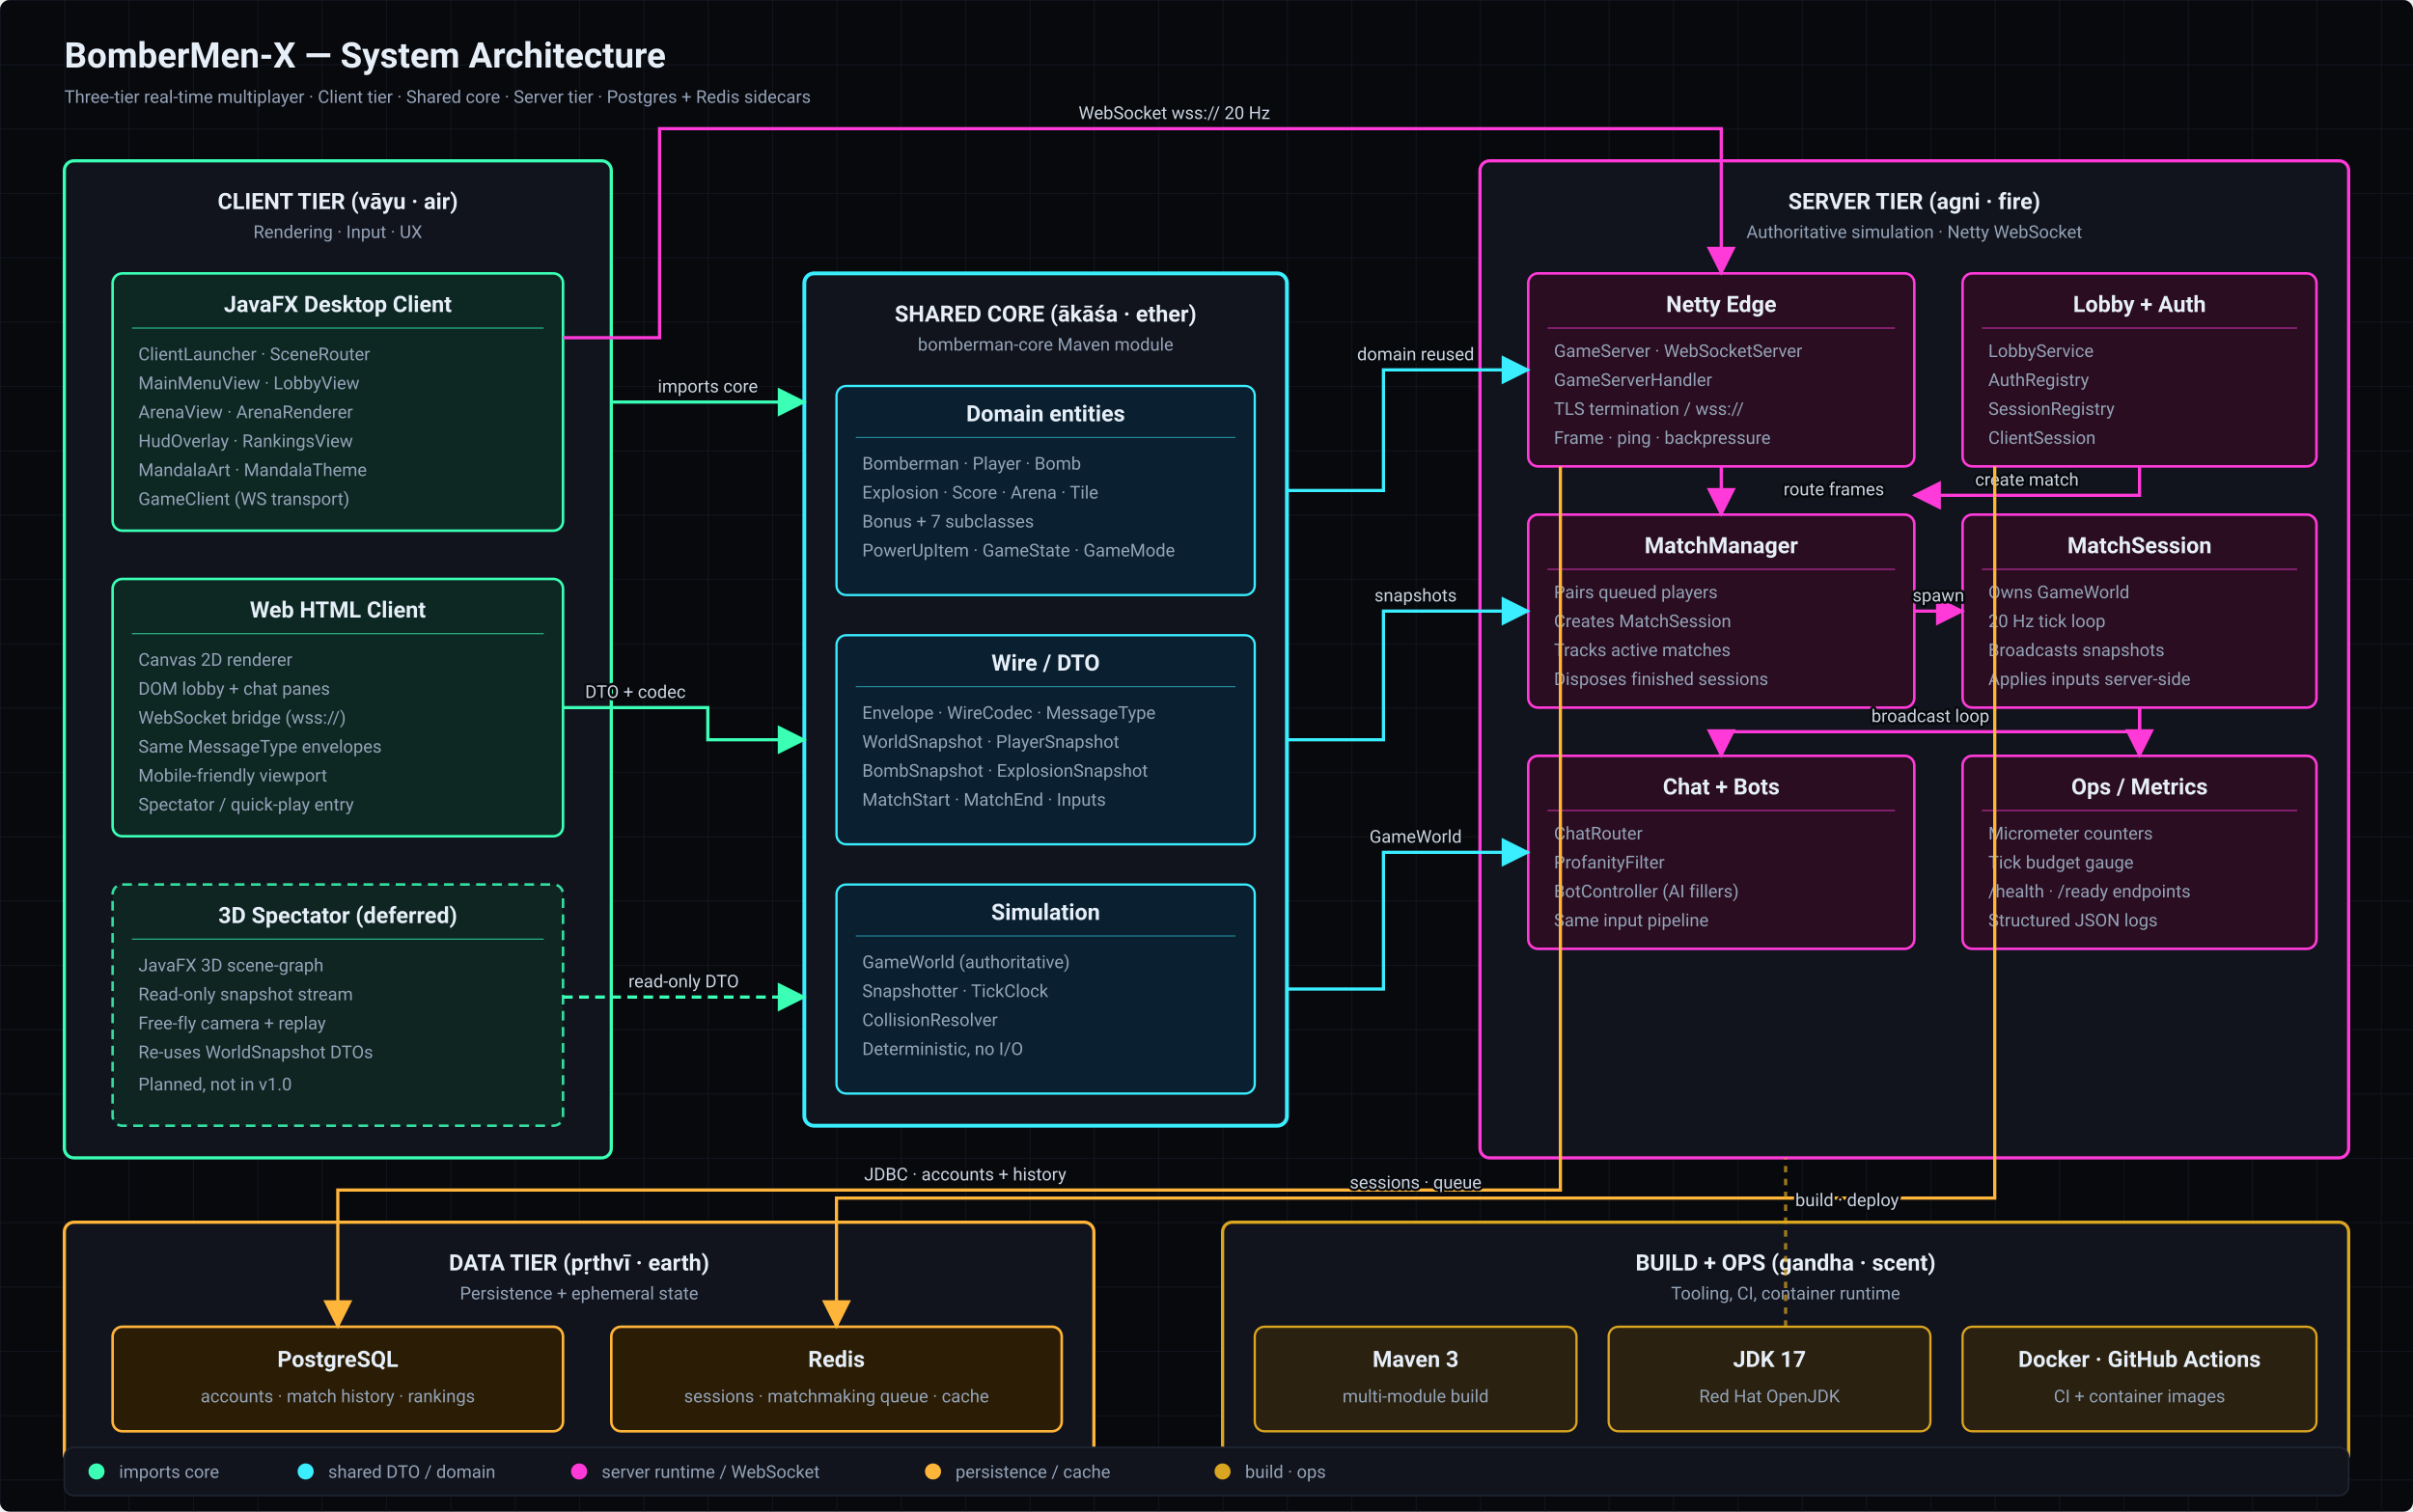
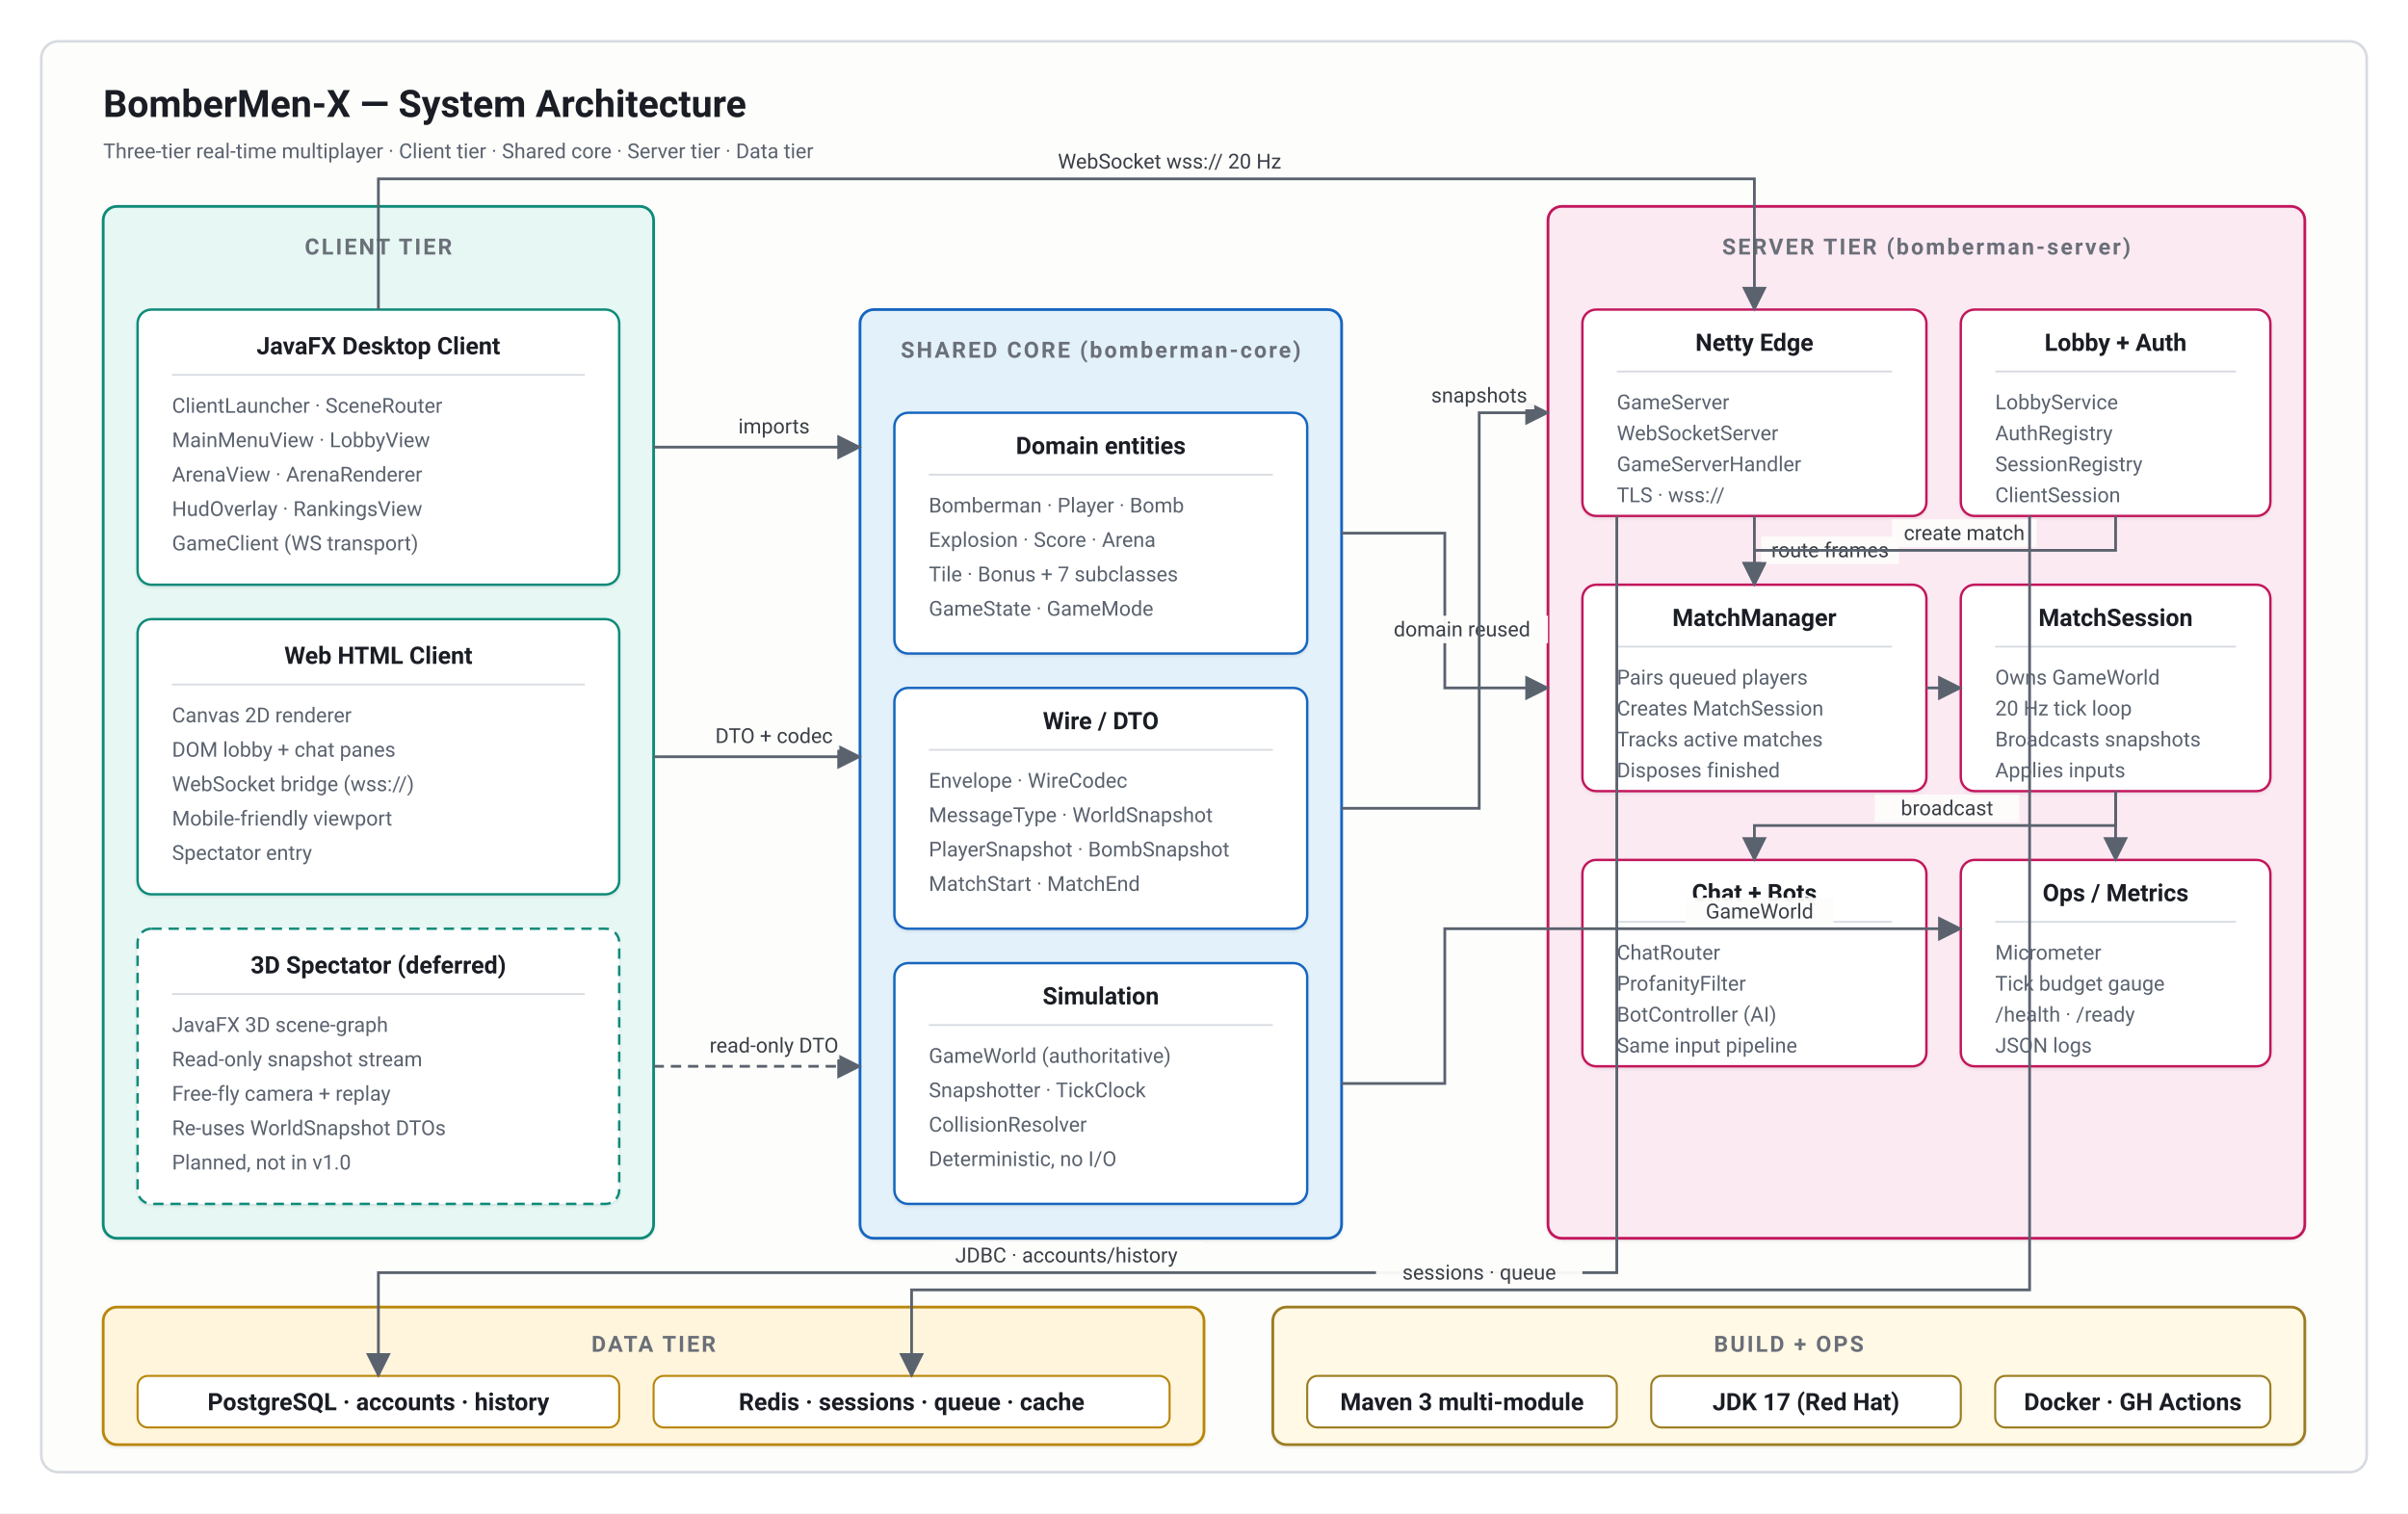
- <svg xmlns="http://www.w3.org/2000/svg" viewBox="0 0 1500 940" preserveAspectRatio="xMidYMid meet" role="img" aria-labelledby="title desc">
+ <svg xmlns="http://www.w3.org/2000/svg" viewBox="0 0 1400 880" preserveAspectRatio="xMidYMid meet" role="img" aria-labelledby="title desc">
  <style>
-     rect { rx: 6; ry: 6; }
-     text { font-family: -apple-system, "Segoe UI", Roboto, sans-serif; fill: #e8eef8; }
-     .ttl { font-weight: 700; font-size: 14px; }
-     .sub { font-size: 12px; fill: #9aa6b8; }
-     .edge { font-size: 11px; fill: #c5cbd6; }
+     text { font-family: -apple-system, "Segoe UI", Roboto, sans-serif; fill: #1a1d24; }
+     .title { font-weight: 700; font-size: 22px; fill: #1a1d24; }
+     .ttl { font-weight: 700; font-size: 14px; fill: #1a1d24; }
+     .sub { font-size: 12px; fill: #5a626e; }
+     .edge { font-size: 12px; fill: #3a3f47; }
+     .grp { font-weight: 700; font-size: 13px; letter-spacing: 1.2px; fill: #6a6f78; }
+     .conn { fill: none; stroke: #5a626e; stroke-width: 1.6; }
  </style>
  <defs>
-     <pattern id="grid" width="40" height="40" patternUnits="userSpaceOnUse">
-       <path d="M 40 0 L 0 0 0 40" fill="none" stroke="#1f2533" stroke-width="0.5" />
-     </pattern>
-     <marker id="arrCyan" viewBox="0 0 12 12" refX="11" refY="6" markerWidth="9" markerHeight="9" orient="auto-start-reverse">
-       <path d="M0,0 L12,6 L0,12 z" fill="#3aedff" />
+     <marker id="arr" viewBox="0 0 12 12" refX="11" refY="6" markerWidth="9" markerHeight="9" orient="auto-start-reverse">
+       <path d="M0,0 L12,6 L0,12 z" fill="#5a626e" />
    </marker>
-     <marker id="arrPink" viewBox="0 0 12 12" refX="11" refY="6" markerWidth="9" markerHeight="9" orient="auto-start-reverse">
-       <path d="M0,0 L12,6 L0,12 z" fill="#ff3ad9" />
-     </marker>
-     <marker id="arrAmber" viewBox="0 0 12 12" refX="11" refY="6" markerWidth="9" markerHeight="9" orient="auto-start-reverse">
-       <path d="M0,0 L12,6 L0,12 z" fill="#ffb53a" />
-     </marker>
-     <marker id="arrGreen" viewBox="0 0 12 12" refX="11" refY="6" markerWidth="9" markerHeight="9" orient="auto-start-reverse">
-       <path d="M0,0 L12,6 L0,12 z" fill="#3affb5" />
-     </marker>
+     <filter id="sh" x="-5%" y="-5%" width="110%" height="115%">
+       <feDropShadow stdDeviation="1" dx="0" dy="1" flood-color="#000" flood-opacity="0.08" />
+     </filter>
  </defs>
-   <style>
-     text { fill: #e6eef8; font-family: -apple-system, "Segoe UI", Roboto, sans-serif; }
-     .title { font-weight: 700; font-size: 22px; }
-     .ttl { font-weight: 700; font-size: 14px; }
-     .sub { font-size: 11px; fill: #94a3b8; }
-     .edge { font-size: 11px; fill: #cbd5e1; paint-order: stroke; stroke: #08090d; stroke-width: 3px; stroke-linejoin: round; }
-     .conn { fill: none; stroke-width: 2; }
-   </style>
-   <rect x="0" y="0" width="1500" height="940" fill="#08090d" />
-   <rect x="0" y="0" width="1500" height="940" fill="url(#grid)" />
-   <text x="40" y="42" class="title" fill="#daa520">BomberMen-X — System Architecture</text>
-   <text x="40" y="64" class="sub">Three-tier real-time multiplayer · Client tier · Shared core · Server tier · Postgres + Redis sidecars</text>
-   <rect x="40" y="100" width="340" height="620" rx="14" fill="#11141c" stroke="#3affb5" stroke-width="2" />
-   <text x="210" y="130" text-anchor="middle" class="ttl" fill="#3affb5">CLIENT TIER  (vāyu · air)</text>
-   <text x="210" y="148" text-anchor="middle" class="sub">Rendering · Input · UX</text>
-   <rect x="70" y="170" width="280" height="160" rx="10" fill="#0d2823" stroke="#3affb5" stroke-width="1.6" />
-   <text x="210" y="194" text-anchor="middle" class="ttl" fill="#3affb5">JavaFX Desktop Client</text>
-   <line x1="82" y1="204" x2="338" y2="204" stroke="#3affb5" stroke-width="0.8" opacity="0.6" />
-   <text x="86" y="224" class="sub">ClientLauncher · SceneRouter</text>
-   <text x="86" y="242" class="sub">MainMenuView · LobbyView</text>
-   <text x="86" y="260" class="sub">ArenaView · ArenaRenderer</text>
-   <text x="86" y="278" class="sub">HudOverlay · RankingsView</text>
-   <text x="86" y="296" class="sub">MandalaArt · MandalaTheme</text>
-   <text x="86" y="314" class="sub">GameClient (WS transport)</text>
-   <rect x="70" y="360" width="280" height="160" rx="10" fill="#0d2823" stroke="#3affb5" stroke-width="1.6" />
-   <text x="210" y="384" text-anchor="middle" class="ttl" fill="#3affb5">Web HTML Client</text>
-   <line x1="82" y1="394" x2="338" y2="394" stroke="#3affb5" stroke-width="0.8" opacity="0.6" />
-   <text x="86" y="414" class="sub">Canvas 2D renderer</text>
-   <text x="86" y="432" class="sub">DOM lobby + chat panes</text>
-   <text x="86" y="450" class="sub">WebSocket bridge (wss://)</text>
-   <text x="86" y="468" class="sub">Same MessageType envelopes</text>
-   <text x="86" y="486" class="sub">Mobile-friendly viewport</text>
-   <text x="86" y="504" class="sub">Spectator / quick-play entry</text>
-   <rect x="70" y="550" width="280" height="150" rx="10" fill="#0d2823" stroke="#3affb5" stroke-width="1.6" stroke-dasharray="6 4" opacity="0.85" />
-   <text x="210" y="574" text-anchor="middle" class="ttl" fill="#3affb5">3D Spectator (deferred)</text>
-   <line x1="82" y1="584" x2="338" y2="584" stroke="#3affb5" stroke-width="0.8" opacity="0.6" />
-   <text x="86" y="604" class="sub">JavaFX 3D scene-graph</text>
-   <text x="86" y="622" class="sub">Read-only snapshot stream</text>
-   <text x="86" y="640" class="sub">Free-fly camera + replay</text>
-   <text x="86" y="658" class="sub">Re-uses WorldSnapshot DTOs</text>
-   <text x="86" y="678" class="sub" fill="#daa520">Planned, not in v1.0</text>
-   <rect x="500" y="170" width="300" height="530" rx="14" fill="#11141c" stroke="#3aedff" stroke-width="2.4" />
-   <text x="650" y="200" text-anchor="middle" class="ttl" fill="#3aedff">SHARED CORE  (ākāśa · ether)</text>
-   <text x="650" y="218" text-anchor="middle" class="sub">bomberman-core Maven module</text>
-   <rect x="520" y="240" width="260" height="130" rx="10" fill="#0a2030" stroke="#3aedff" stroke-width="1.4" />
-   <text x="650" y="262" text-anchor="middle" class="ttl" fill="#3aedff">Domain entities</text>
-   <line x1="532" y1="272" x2="768" y2="272" stroke="#3aedff" stroke-width="0.6" opacity="0.6" />
-   <text x="536" y="292" class="sub">Bomberman · Player · Bomb</text>
-   <text x="536" y="310" class="sub">Explosion · Score · Arena · Tile</text>
-   <text x="536" y="328" class="sub">Bonus + 7 subclasses</text>
-   <text x="536" y="346" class="sub">PowerUpItem · GameState · GameMode</text>
-   <rect x="520" y="395" width="260" height="130" rx="10" fill="#0a2030" stroke="#3aedff" stroke-width="1.4" />
-   <text x="650" y="417" text-anchor="middle" class="ttl" fill="#3aedff">Wire / DTO</text>
-   <line x1="532" y1="427" x2="768" y2="427" stroke="#3aedff" stroke-width="0.6" opacity="0.6" />
-   <text x="536" y="447" class="sub">Envelope · WireCodec · MessageType</text>
-   <text x="536" y="465" class="sub">WorldSnapshot · PlayerSnapshot</text>
-   <text x="536" y="483" class="sub">BombSnapshot · ExplosionSnapshot</text>
-   <text x="536" y="501" class="sub">MatchStart · MatchEnd · Inputs</text>
-   <rect x="520" y="550" width="260" height="130" rx="10" fill="#0a2030" stroke="#3aedff" stroke-width="1.4" />
-   <text x="650" y="572" text-anchor="middle" class="ttl" fill="#3aedff">Simulation</text>
-   <line x1="532" y1="582" x2="768" y2="582" stroke="#3aedff" stroke-width="0.6" opacity="0.6" />
-   <text x="536" y="602" class="sub">GameWorld (authoritative)</text>
-   <text x="536" y="620" class="sub">Snapshotter · TickClock</text>
-   <text x="536" y="638" class="sub">CollisionResolver</text>
-   <text x="536" y="656" class="sub">Deterministic, no I/O</text>
-   <rect x="920" y="100" width="540" height="620" rx="14" fill="#11141c" stroke="#ff3ad9" stroke-width="2" />
-   <text x="1190" y="130" text-anchor="middle" class="ttl" fill="#ff3ad9">SERVER TIER  (agni · fire)</text>
-   <text x="1190" y="148" text-anchor="middle" class="sub">Authoritative simulation · Netty WebSocket</text>
-   <rect x="950" y="170" width="240" height="120" rx="10" fill="#2a0d20" stroke="#ff3ad9" stroke-width="1.6" />
-   <text x="1070" y="194" text-anchor="middle" class="ttl" fill="#ff3ad9">Netty Edge</text>
-   <line x1="962" y1="204" x2="1178" y2="204" stroke="#ff3ad9" stroke-width="0.8" opacity="0.6" />
-   <text x="966" y="222" class="sub">GameServer · WebSocketServer</text>
-   <text x="966" y="240" class="sub">GameServerHandler</text>
-   <text x="966" y="258" class="sub">TLS termination / wss://</text>
-   <text x="966" y="276" class="sub">Frame · ping · backpressure</text>
-   <rect x="1220" y="170" width="220" height="120" rx="10" fill="#2a0d20" stroke="#ff3ad9" stroke-width="1.6" />
-   <text x="1330" y="194" text-anchor="middle" class="ttl" fill="#ff3ad9">Lobby + Auth</text>
-   <line x1="1232" y1="204" x2="1428" y2="204" stroke="#ff3ad9" stroke-width="0.8" opacity="0.6" />
-   <text x="1236" y="222" class="sub">LobbyService</text>
-   <text x="1236" y="240" class="sub">AuthRegistry</text>
-   <text x="1236" y="258" class="sub">SessionRegistry</text>
-   <text x="1236" y="276" class="sub">ClientSession</text>
-   <rect x="950" y="320" width="240" height="120" rx="10" fill="#2a0d20" stroke="#ff3ad9" stroke-width="1.6" />
-   <text x="1070" y="344" text-anchor="middle" class="ttl" fill="#ff3ad9">MatchManager</text>
-   <line x1="962" y1="354" x2="1178" y2="354" stroke="#ff3ad9" stroke-width="0.8" opacity="0.6" />
-   <text x="966" y="372" class="sub">Pairs queued players</text>
-   <text x="966" y="390" class="sub">Creates MatchSession</text>
-   <text x="966" y="408" class="sub">Tracks active matches</text>
-   <text x="966" y="426" class="sub">Disposes finished sessions</text>
-   <rect x="1220" y="320" width="220" height="120" rx="10" fill="#2a0d20" stroke="#ff3ad9" stroke-width="1.6" />
-   <text x="1330" y="344" text-anchor="middle" class="ttl" fill="#ff3ad9">MatchSession</text>
-   <line x1="1232" y1="354" x2="1428" y2="354" stroke="#ff3ad9" stroke-width="0.8" opacity="0.6" />
-   <text x="1236" y="372" class="sub">Owns GameWorld</text>
-   <text x="1236" y="390" class="sub">20 Hz tick loop</text>
-   <text x="1236" y="408" class="sub">Broadcasts snapshots</text>
-   <text x="1236" y="426" class="sub">Applies inputs server-side</text>
-   <rect x="950" y="470" width="240" height="120" rx="10" fill="#2a0d20" stroke="#ff3ad9" stroke-width="1.6" />
-   <text x="1070" y="494" text-anchor="middle" class="ttl" fill="#ff3ad9">Chat + Bots</text>
-   <line x1="962" y1="504" x2="1178" y2="504" stroke="#ff3ad9" stroke-width="0.8" opacity="0.6" />
-   <text x="966" y="522" class="sub">ChatRouter</text>
-   <text x="966" y="540" class="sub">ProfanityFilter</text>
-   <text x="966" y="558" class="sub">BotController (AI fillers)</text>
-   <text x="966" y="576" class="sub">Same input pipeline</text>
-   <rect x="1220" y="470" width="220" height="120" rx="10" fill="#2a0d20" stroke="#ff3ad9" stroke-width="1.6" />
-   <text x="1330" y="494" text-anchor="middle" class="ttl" fill="#ff3ad9">Ops / Metrics</text>
-   <line x1="1232" y1="504" x2="1428" y2="504" stroke="#ff3ad9" stroke-width="0.8" opacity="0.6" />
-   <text x="1236" y="522" class="sub">Micrometer counters</text>
-   <text x="1236" y="540" class="sub">Tick budget gauge</text>
-   <text x="1236" y="558" class="sub">/health · /ready endpoints</text>
-   <text x="1236" y="576" class="sub">Structured JSON logs</text>
-   <rect x="40" y="760" width="640" height="150" rx="14" fill="#11141c" stroke="#ffb53a" stroke-width="2" />
-   <text x="360" y="790" text-anchor="middle" class="ttl" fill="#ffb53a">DATA TIER  (pṛthvī · earth)</text>
-   <text x="360" y="808" text-anchor="middle" class="sub">Persistence + ephemeral state</text>
-   <rect x="70" y="825" width="280" height="65" rx="10" fill="#2b1d05" stroke="#ffb53a" stroke-width="1.6" />
-   <text x="210" y="850" text-anchor="middle" class="ttl" fill="#ffb53a">PostgreSQL</text>
-   <text x="210" y="872" text-anchor="middle" class="sub">accounts · match history · rankings</text>
-   <rect x="380" y="825" width="280" height="65" rx="10" fill="#2b1d05" stroke="#ffb53a" stroke-width="1.6" />
-   <text x="520" y="850" text-anchor="middle" class="ttl" fill="#ffb53a">Redis</text>
-   <text x="520" y="872" text-anchor="middle" class="sub">sessions · matchmaking queue · cache</text>
-   <rect x="760" y="760" width="700" height="150" rx="14" fill="#11141c" stroke="#daa520" stroke-width="2" />
-   <text x="1110" y="790" text-anchor="middle" class="ttl" fill="#daa520">BUILD + OPS  (gandha · scent)</text>
-   <text x="1110" y="808" text-anchor="middle" class="sub">Tooling, CI, container runtime</text>
-   <rect x="780" y="825" width="200" height="65" rx="10" fill="#2a2110" stroke="#daa520" stroke-width="1.4" />
-   <text x="880" y="850" text-anchor="middle" class="ttl" fill="#daa520">Maven 3</text>
-   <text x="880" y="872" text-anchor="middle" class="sub">multi-module build</text>
-   <rect x="1000" y="825" width="200" height="65" rx="10" fill="#2a2110" stroke="#daa520" stroke-width="1.4" />
-   <text x="1100" y="850" text-anchor="middle" class="ttl" fill="#daa520">JDK 17</text>
-   <text x="1100" y="872" text-anchor="middle" class="sub">Red Hat OpenJDK</text>
-   <rect x="1220" y="825" width="220" height="65" rx="10" fill="#2a2110" stroke="#daa520" stroke-width="1.4" />
-   <text x="1330" y="850" text-anchor="middle" class="ttl" fill="#daa520">Docker · GitHub Actions</text>
-   <text x="1330" y="872" text-anchor="middle" class="sub">CI + container images</text>
-   <path class="conn" d="M 380,250 H 500" stroke="#3affb5" marker-end="url(#arrGreen)" />
-   <text x="440" y="244" text-anchor="middle" class="edge">imports core</text>
-   <path class="conn" d="M 350,440 H 440 V 460 H 500" stroke="#3affb5" marker-end="url(#arrGreen)" />
-   <text x="395" y="434" text-anchor="middle" class="edge">DTO + codec</text>
-   <path class="conn" d="M 350,620 H 500" stroke="#3affb5" marker-end="url(#arrGreen)" stroke-dasharray="6 4" />
-   <text x="425" y="614" text-anchor="middle" class="edge">read-only DTO</text>
-   <path class="conn" d="M 800,305 H 860 V 230 H 950" stroke="#3aedff" marker-end="url(#arrCyan)" />
-   <text x="880" y="224" text-anchor="middle" class="edge">domain reused</text>
-   <path class="conn" d="M 800,460 H 860 V 380 H 950" stroke="#3aedff" marker-end="url(#arrCyan)" />
-   <text x="880" y="374" text-anchor="middle" class="edge">snapshots</text>
-   <path class="conn" d="M 800,615 H 860 V 530 H 950" stroke="#3aedff" marker-end="url(#arrCyan)" />
-   <text x="880" y="524" text-anchor="middle" class="edge">GameWorld</text>
-   <path class="conn" d="M 1070,290 V 320" stroke="#ff3ad9" marker-end="url(#arrPink)" />
-   <text x="1140" y="308" text-anchor="middle" class="edge">route frames</text>
-   <path class="conn" d="M 1330,290 V 308 H 1190" stroke="#ff3ad9" marker-end="url(#arrPink)" />
-   <text x="1260" y="302" text-anchor="middle" class="edge">create match</text>
-   <path class="conn" d="M 1190,380 H 1220" stroke="#ff3ad9" marker-end="url(#arrPink)" />
-   <text x="1205" y="374" text-anchor="middle" class="edge">spawn</text>
-   <path class="conn" d="M 1330,440 V 455 H 1070 V 470" stroke="#ff3ad9" marker-end="url(#arrPink)" />
-   <text x="1200" y="449" text-anchor="middle" class="edge">broadcast loop</text>
-   <path class="conn" d="M 1330,440 V 470" stroke="#ff3ad9" marker-end="url(#arrPink)" />
-   <path class="conn" d="M 970,290 V 740 H 210 V 825" stroke="#ffb53a" marker-end="url(#arrAmber)" />
-   <text x="600" y="734" text-anchor="middle" class="edge">JDBC · accounts + history</text>
-   <path class="conn" d="M 1240,290 V 745 H 520 V 825" stroke="#ffb53a" marker-end="url(#arrAmber)" />
-   <text x="880" y="739" text-anchor="middle" class="edge">sessions · queue</text>
-   <path class="conn" d="M 1110,825 V 720" stroke="#daa520" stroke-dasharray="4 4" opacity="0.7" />
-   <text x="1116" y="750" class="edge">build · deploy</text>
-   <path class="conn" d="M 350,210 H 410 V 80 H 1070 V 170" stroke="#ff3ad9" marker-end="url(#arrPink)" />
-   <text x="730" y="74" text-anchor="middle" class="edge">WebSocket  wss://  20 Hz</text>
-   <rect x="40" y="900" width="1420" height="30" rx="6" fill="#11141c" stroke="#1f2533" stroke-width="1" />
-   <circle cx="60" cy="915" r="5" fill="#3affb5" />
-   <text x="74" y="919" class="sub">imports core</text>
-   <circle cx="190" cy="915" r="5" fill="#3aedff" />
-   <text x="204" y="919" class="sub">shared DTO / domain</text>
-   <circle cx="360" cy="915" r="5" fill="#ff3ad9" />
-   <text x="374" y="919" class="sub">server runtime / WebSocket</text>
-   <circle cx="580" cy="915" r="5" fill="#ffb53a" />
-   <text x="594" y="919" class="sub">persistence / cache</text>
-   <circle cx="760" cy="915" r="5" fill="#daa520" />
-   <text x="774" y="919" class="sub">build · ops</text>
+   <rect x="0" y="0" width="1400" height="880" fill="#ffffff" />
+   <rect x="24" y="24" width="1352" height="832" rx="10" fill="#fdfdfb" stroke="#d6dae0" stroke-width="1.5" />
+   <text x="60" y="68" class="title">BomberMen-X — System Architecture</text>
+   <text x="60" y="92" class="sub">Three-tier real-time multiplayer · Client tier · Shared core · Server tier · Data tier</text>
+   <rect x="60" y="120" width="320" height="600" rx="8" fill="#e6f7f4" stroke="#0b8a78" stroke-width="1.6" filter="url(#sh)" />
+   <text x="220" y="148" text-anchor="middle" class="grp">CLIENT TIER</text>
+   <rect x="80" y="180" width="280" height="160" rx="8" fill="#ffffff" stroke="#0b8a78" stroke-width="1.4" filter="url(#sh)" />
+   <text x="220" y="206" text-anchor="middle" class="ttl">JavaFX Desktop Client</text>
+   <line x1="100" y1="218" x2="340" y2="218" stroke="#d6dae0" stroke-width="1" />
+   <text x="100" y="240" class="sub">ClientLauncher · SceneRouter</text>
+   <text x="100" y="260" class="sub">MainMenuView · LobbyView</text>
+   <text x="100" y="280" class="sub">ArenaView · ArenaRenderer</text>
+   <text x="100" y="300" class="sub">HudOverlay · RankingsView</text>
+   <text x="100" y="320" class="sub">GameClient (WS transport)</text>
+   <rect x="80" y="360" width="280" height="160" rx="8" fill="#ffffff" stroke="#0b8a78" stroke-width="1.4" filter="url(#sh)" />
+   <text x="220" y="386" text-anchor="middle" class="ttl">Web HTML Client</text>
+   <line x1="100" y1="398" x2="340" y2="398" stroke="#d6dae0" stroke-width="1" />
+   <text x="100" y="420" class="sub">Canvas 2D renderer</text>
+   <text x="100" y="440" class="sub">DOM lobby + chat panes</text>
+   <text x="100" y="460" class="sub">WebSocket bridge (wss://)</text>
+   <text x="100" y="480" class="sub">Mobile-friendly viewport</text>
+   <text x="100" y="500" class="sub">Spectator entry</text>
+   <rect x="80" y="540" width="280" height="160" rx="8" fill="#ffffff" stroke="#0b8a78" stroke-width="1.4" stroke-dasharray="6 4" filter="url(#sh)" />
+   <text x="220" y="566" text-anchor="middle" class="ttl">3D Spectator (deferred)</text>
+   <line x1="100" y1="578" x2="340" y2="578" stroke="#d6dae0" stroke-width="1" />
+   <text x="100" y="600" class="sub">JavaFX 3D scene-graph</text>
+   <text x="100" y="620" class="sub">Read-only snapshot stream</text>
+   <text x="100" y="640" class="sub">Free-fly camera + replay</text>
+   <text x="100" y="660" class="sub">Re-uses WorldSnapshot DTOs</text>
+   <text x="100" y="680" class="sub">Planned, not in v1.0</text>
+   <rect x="500" y="180" width="280" height="540" rx="8" fill="#e3f1fa" stroke="#1565c0" stroke-width="1.6" filter="url(#sh)" />
+   <text x="640" y="208" text-anchor="middle" class="grp">SHARED CORE  (bomberman-core)</text>
+   <rect x="520" y="240" width="240" height="140" rx="8" fill="#ffffff" stroke="#1565c0" stroke-width="1.4" filter="url(#sh)" />
+   <text x="640" y="264" text-anchor="middle" class="ttl">Domain entities</text>
+   <line x1="540" y1="276" x2="740" y2="276" stroke="#d6dae0" stroke-width="1" />
+   <text x="540" y="298" class="sub">Bomberman · Player · Bomb</text>
+   <text x="540" y="318" class="sub">Explosion · Score · Arena</text>
+   <text x="540" y="338" class="sub">Tile · Bonus + 7 subclasses</text>
+   <text x="540" y="358" class="sub">GameState · GameMode</text>
+   <rect x="520" y="400" width="240" height="140" rx="8" fill="#ffffff" stroke="#1565c0" stroke-width="1.4" filter="url(#sh)" />
+   <text x="640" y="424" text-anchor="middle" class="ttl">Wire / DTO</text>
+   <line x1="540" y1="436" x2="740" y2="436" stroke="#d6dae0" stroke-width="1" />
+   <text x="540" y="458" class="sub">Envelope · WireCodec</text>
+   <text x="540" y="478" class="sub">MessageType · WorldSnapshot</text>
+   <text x="540" y="498" class="sub">PlayerSnapshot · BombSnapshot</text>
+   <text x="540" y="518" class="sub">MatchStart · MatchEnd</text>
+   <rect x="520" y="560" width="240" height="140" rx="8" fill="#ffffff" stroke="#1565c0" stroke-width="1.4" filter="url(#sh)" />
+   <text x="640" y="584" text-anchor="middle" class="ttl">Simulation</text>
+   <line x1="540" y1="596" x2="740" y2="596" stroke="#d6dae0" stroke-width="1" />
+   <text x="540" y="618" class="sub">GameWorld (authoritative)</text>
+   <text x="540" y="638" class="sub">Snapshotter · TickClock</text>
+   <text x="540" y="658" class="sub">CollisionResolver</text>
+   <text x="540" y="678" class="sub">Deterministic, no I/O</text>
+   <rect x="900" y="120" width="440" height="600" rx="8" fill="#fceaf3" stroke="#c2185b" stroke-width="1.6" filter="url(#sh)" />
+   <text x="1120" y="148" text-anchor="middle" class="grp">SERVER TIER  (bomberman-server)</text>
+   <rect x="920" y="180" width="200" height="120" rx="8" fill="#ffffff" stroke="#c2185b" stroke-width="1.4" filter="url(#sh)" />
+   <text x="1020" y="204" text-anchor="middle" class="ttl">Netty Edge</text>
+   <line x1="940" y1="216" x2="1100" y2="216" stroke="#d6dae0" stroke-width="1" />
+   <text x="940" y="238" class="sub">GameServer</text>
+   <text x="940" y="256" class="sub">WebSocketServer</text>
+   <text x="940" y="274" class="sub">GameServerHandler</text>
+   <text x="940" y="292" class="sub">TLS · wss://</text>
+   <rect x="1140" y="180" width="180" height="120" rx="8" fill="#ffffff" stroke="#c2185b" stroke-width="1.4" filter="url(#sh)" />
+   <text x="1230" y="204" text-anchor="middle" class="ttl">Lobby + Auth</text>
+   <line x1="1160" y1="216" x2="1300" y2="216" stroke="#d6dae0" stroke-width="1" />
+   <text x="1160" y="238" class="sub">LobbyService</text>
+   <text x="1160" y="256" class="sub">AuthRegistry</text>
+   <text x="1160" y="274" class="sub">SessionRegistry</text>
+   <text x="1160" y="292" class="sub">ClientSession</text>
+   <rect x="920" y="340" width="200" height="120" rx="8" fill="#ffffff" stroke="#c2185b" stroke-width="1.4" filter="url(#sh)" />
+   <text x="1020" y="364" text-anchor="middle" class="ttl">MatchManager</text>
+   <line x1="940" y1="376" x2="1100" y2="376" stroke="#d6dae0" stroke-width="1" />
+   <text x="940" y="398" class="sub">Pairs queued players</text>
+   <text x="940" y="416" class="sub">Creates MatchSession</text>
+   <text x="940" y="434" class="sub">Tracks active matches</text>
+   <text x="940" y="452" class="sub">Disposes finished</text>
+   <rect x="1140" y="340" width="180" height="120" rx="8" fill="#ffffff" stroke="#c2185b" stroke-width="1.4" filter="url(#sh)" />
+   <text x="1230" y="364" text-anchor="middle" class="ttl">MatchSession</text>
+   <line x1="1160" y1="376" x2="1300" y2="376" stroke="#d6dae0" stroke-width="1" />
+   <text x="1160" y="398" class="sub">Owns GameWorld</text>
+   <text x="1160" y="416" class="sub">20 Hz tick loop</text>
+   <text x="1160" y="434" class="sub">Broadcasts snapshots</text>
+   <text x="1160" y="452" class="sub">Applies inputs</text>
+   <rect x="920" y="500" width="200" height="120" rx="8" fill="#ffffff" stroke="#c2185b" stroke-width="1.4" filter="url(#sh)" />
+   <text x="1020" y="524" text-anchor="middle" class="ttl">Chat + Bots</text>
+   <line x1="940" y1="536" x2="1100" y2="536" stroke="#d6dae0" stroke-width="1" />
+   <text x="940" y="558" class="sub">ChatRouter</text>
+   <text x="940" y="576" class="sub">ProfanityFilter</text>
+   <text x="940" y="594" class="sub">BotController (AI)</text>
+   <text x="940" y="612" class="sub">Same input pipeline</text>
+   <rect x="1140" y="500" width="180" height="120" rx="8" fill="#ffffff" stroke="#c2185b" stroke-width="1.4" filter="url(#sh)" />
+   <text x="1230" y="524" text-anchor="middle" class="ttl">Ops / Metrics</text>
+   <line x1="1160" y1="536" x2="1300" y2="536" stroke="#d6dae0" stroke-width="1" />
+   <text x="1160" y="558" class="sub">Micrometer</text>
+   <text x="1160" y="576" class="sub">Tick budget gauge</text>
+   <text x="1160" y="594" class="sub">/health · /ready</text>
+   <text x="1160" y="612" class="sub">JSON logs</text>
+   <rect x="60" y="760" width="640" height="80" rx="8" fill="#fff5dc" stroke="#b8860b" stroke-width="1.6" filter="url(#sh)" />
+   <text x="380" y="786" text-anchor="middle" class="grp">DATA TIER</text>
+   <rect x="80" y="800" width="280" height="30" rx="6" fill="#ffffff" stroke="#b8860b" stroke-width="1.2" />
+   <text x="220" y="820" text-anchor="middle" class="ttl">PostgreSQL · accounts · history</text>
+   <rect x="380" y="800" width="300" height="30" rx="6" fill="#ffffff" stroke="#b8860b" stroke-width="1.2" />
+   <text x="530" y="820" text-anchor="middle" class="ttl">Redis · sessions · queue · cache</text>
+   <rect x="740" y="760" width="600" height="80" rx="8" fill="#fff9e6" stroke="#9c7c20" stroke-width="1.6" filter="url(#sh)" />
+   <text x="1040" y="786" text-anchor="middle" class="grp">BUILD + OPS</text>
+   <rect x="760" y="800" width="180" height="30" rx="6" fill="#ffffff" stroke="#9c7c20" stroke-width="1.2" />
+   <text x="850" y="820" text-anchor="middle" class="ttl">Maven 3 multi-module</text>
+   <rect x="960" y="800" width="180" height="30" rx="6" fill="#ffffff" stroke="#9c7c20" stroke-width="1.2" />
+   <text x="1050" y="820" text-anchor="middle" class="ttl">JDK 17 (Red Hat)</text>
+   <rect x="1160" y="800" width="160" height="30" rx="6" fill="#ffffff" stroke="#9c7c20" stroke-width="1.2" />
+   <text x="1240" y="820" text-anchor="middle" class="ttl">Docker · GH Actions</text>
+   <path class="conn" d="M 380,260 H 500" marker-end="url(#arr)" />
+   <rect x="416" y="240" width="68" height="16" fill="#fdfdfb" opacity="0.95" />
+   <text x="450" y="252" text-anchor="middle" class="edge">imports</text>
+   <path class="conn" d="M 380,440 H 500" marker-end="url(#arr)" />
+   <rect x="412" y="420" width="76" height="16" fill="#fdfdfb" opacity="0.95" />
+   <text x="450" y="432" text-anchor="middle" class="edge">DTO + codec</text>
+   <path class="conn" d="M 380,620 H 500" marker-end="url(#arr)" stroke-dasharray="6 4" />
+   <rect x="412" y="600" width="76" height="16" fill="#fdfdfb" opacity="0.95" />
+   <text x="450" y="612" text-anchor="middle" class="edge">read-only DTO</text>
+   <path class="conn" d="M 780,310 H 840 V 400 H 900" marker-end="url(#arr)" />
+   <rect x="800" y="358" width="100" height="16" fill="#fdfdfb" opacity="0.95" />
+   <text x="850" y="370" text-anchor="middle" class="edge">domain reused</text>
+   <path class="conn" d="M 780,470 H 860 V 240 H 900" marker-end="url(#arr)" />
+   <rect x="828" y="222" width="64" height="16" fill="#fdfdfb" opacity="0.95" />
+   <text x="860" y="234" text-anchor="middle" class="edge">snapshots</text>
+   <path class="conn" d="M 780,630 H 840 V 540 H 1140" marker-end="url(#arr)" />
+   <rect x="980" y="522" width="86" height="16" fill="#fdfdfb" opacity="0.95" />
+   <text x="1023" y="534" text-anchor="middle" class="edge">GameWorld</text>
+   <path class="conn" d="M 1020,300 V 340" marker-end="url(#arr)" />
+   <rect x="1024" y="312" width="80" height="16" fill="#fdfdfb" opacity="0.95" />
+   <text x="1064" y="324" text-anchor="middle" class="edge">route frames</text>
+   <path class="conn" d="M 1230,300 V 320 H 1020 V 340" marker-end="url(#arr)" />
+   <rect x="1100" y="302" width="84" height="16" fill="#fdfdfb" opacity="0.95" />
+   <text x="1142" y="314" text-anchor="middle" class="edge">create match</text>
+   <path class="conn" d="M 1120,400 H 1140" marker-end="url(#arr)" />
+   <path class="conn" d="M 1230,460 V 480 H 1020 V 500" marker-end="url(#arr)" />
+   <rect x="1090" y="462" width="84" height="16" fill="#fdfdfb" opacity="0.95" />
+   <text x="1132" y="474" text-anchor="middle" class="edge">broadcast</text>
+   <path class="conn" d="M 1230,460 V 500" marker-end="url(#arr)" />
+   <path class="conn" d="M 940,300 V 740 H 220 V 800" marker-end="url(#arr)" />
+   <rect x="540" y="722" width="160" height="16" fill="#fdfdfb" opacity="0.95" />
+   <text x="620" y="734" text-anchor="middle" class="edge">JDBC · accounts/history</text>
+   <path class="conn" d="M 1180,300 V 750 H 530 V 800" marker-end="url(#arr)" />
+   <rect x="800" y="732" width="120" height="16" fill="#fdfdfb" opacity="0.95" />
+   <text x="860" y="744" text-anchor="middle" class="edge">sessions · queue</text>
+   <path class="conn" d="M 220,180 V 104 H 1020 V 180" marker-end="url(#arr)" />
+   <rect x="540" y="86" width="280" height="16" fill="#fdfdfb" opacity="0.95" />
+   <text x="680" y="98" text-anchor="middle" class="edge">WebSocket  wss://  20 Hz</text>
</svg>
